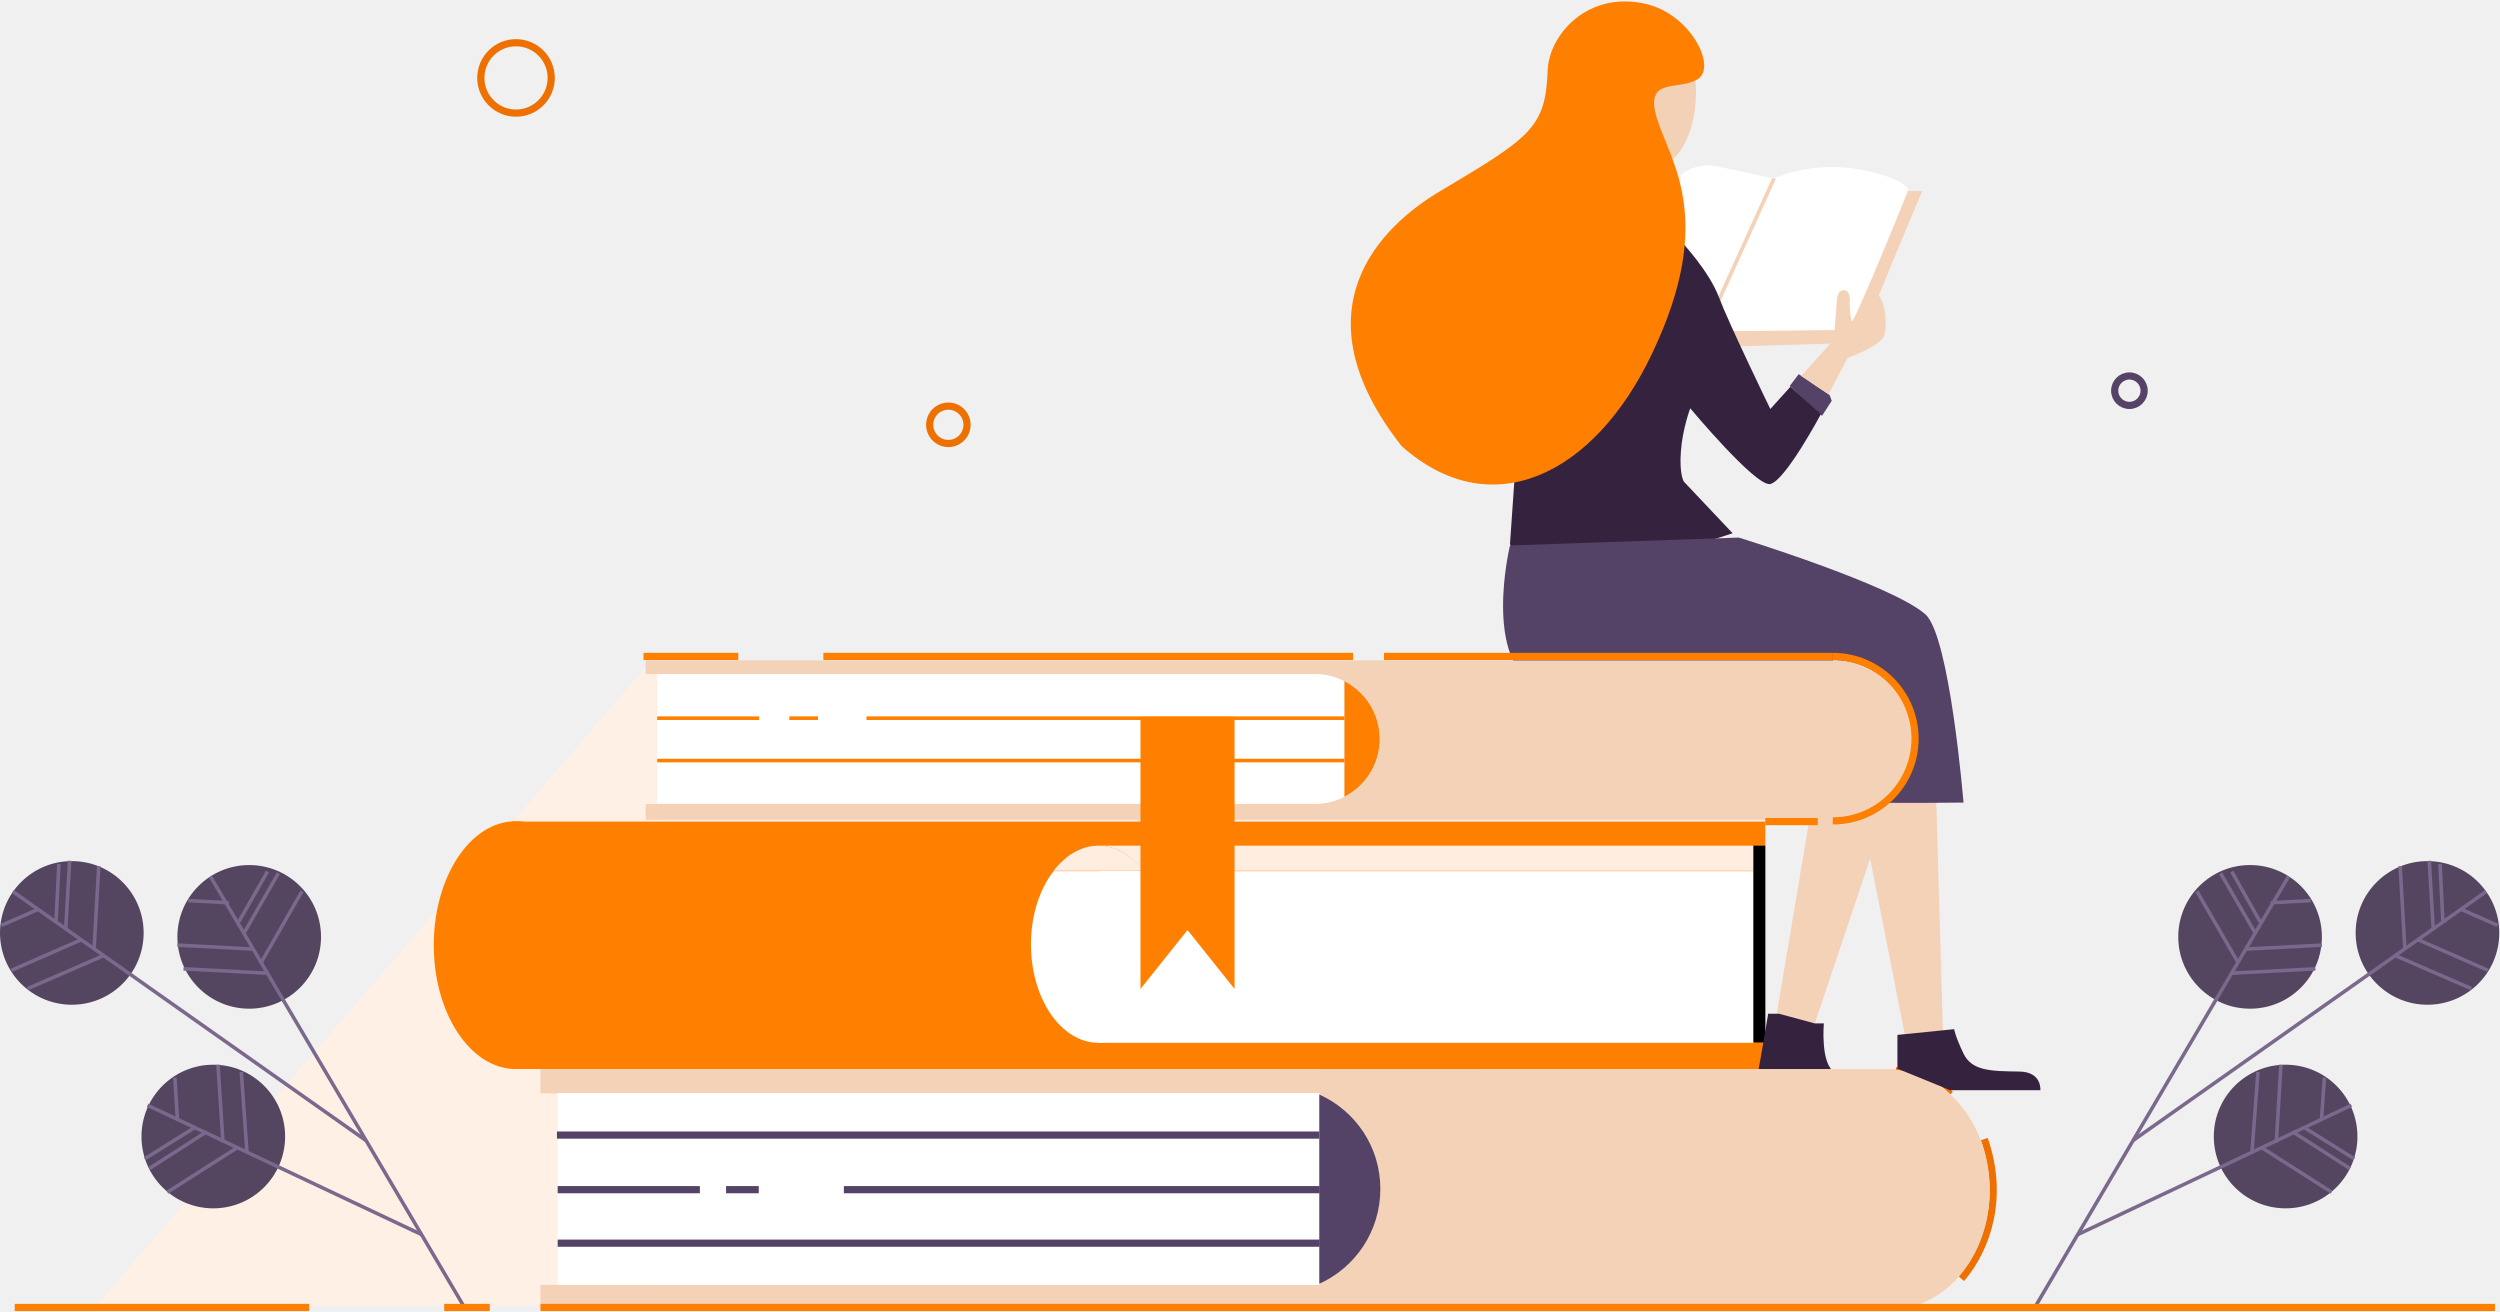
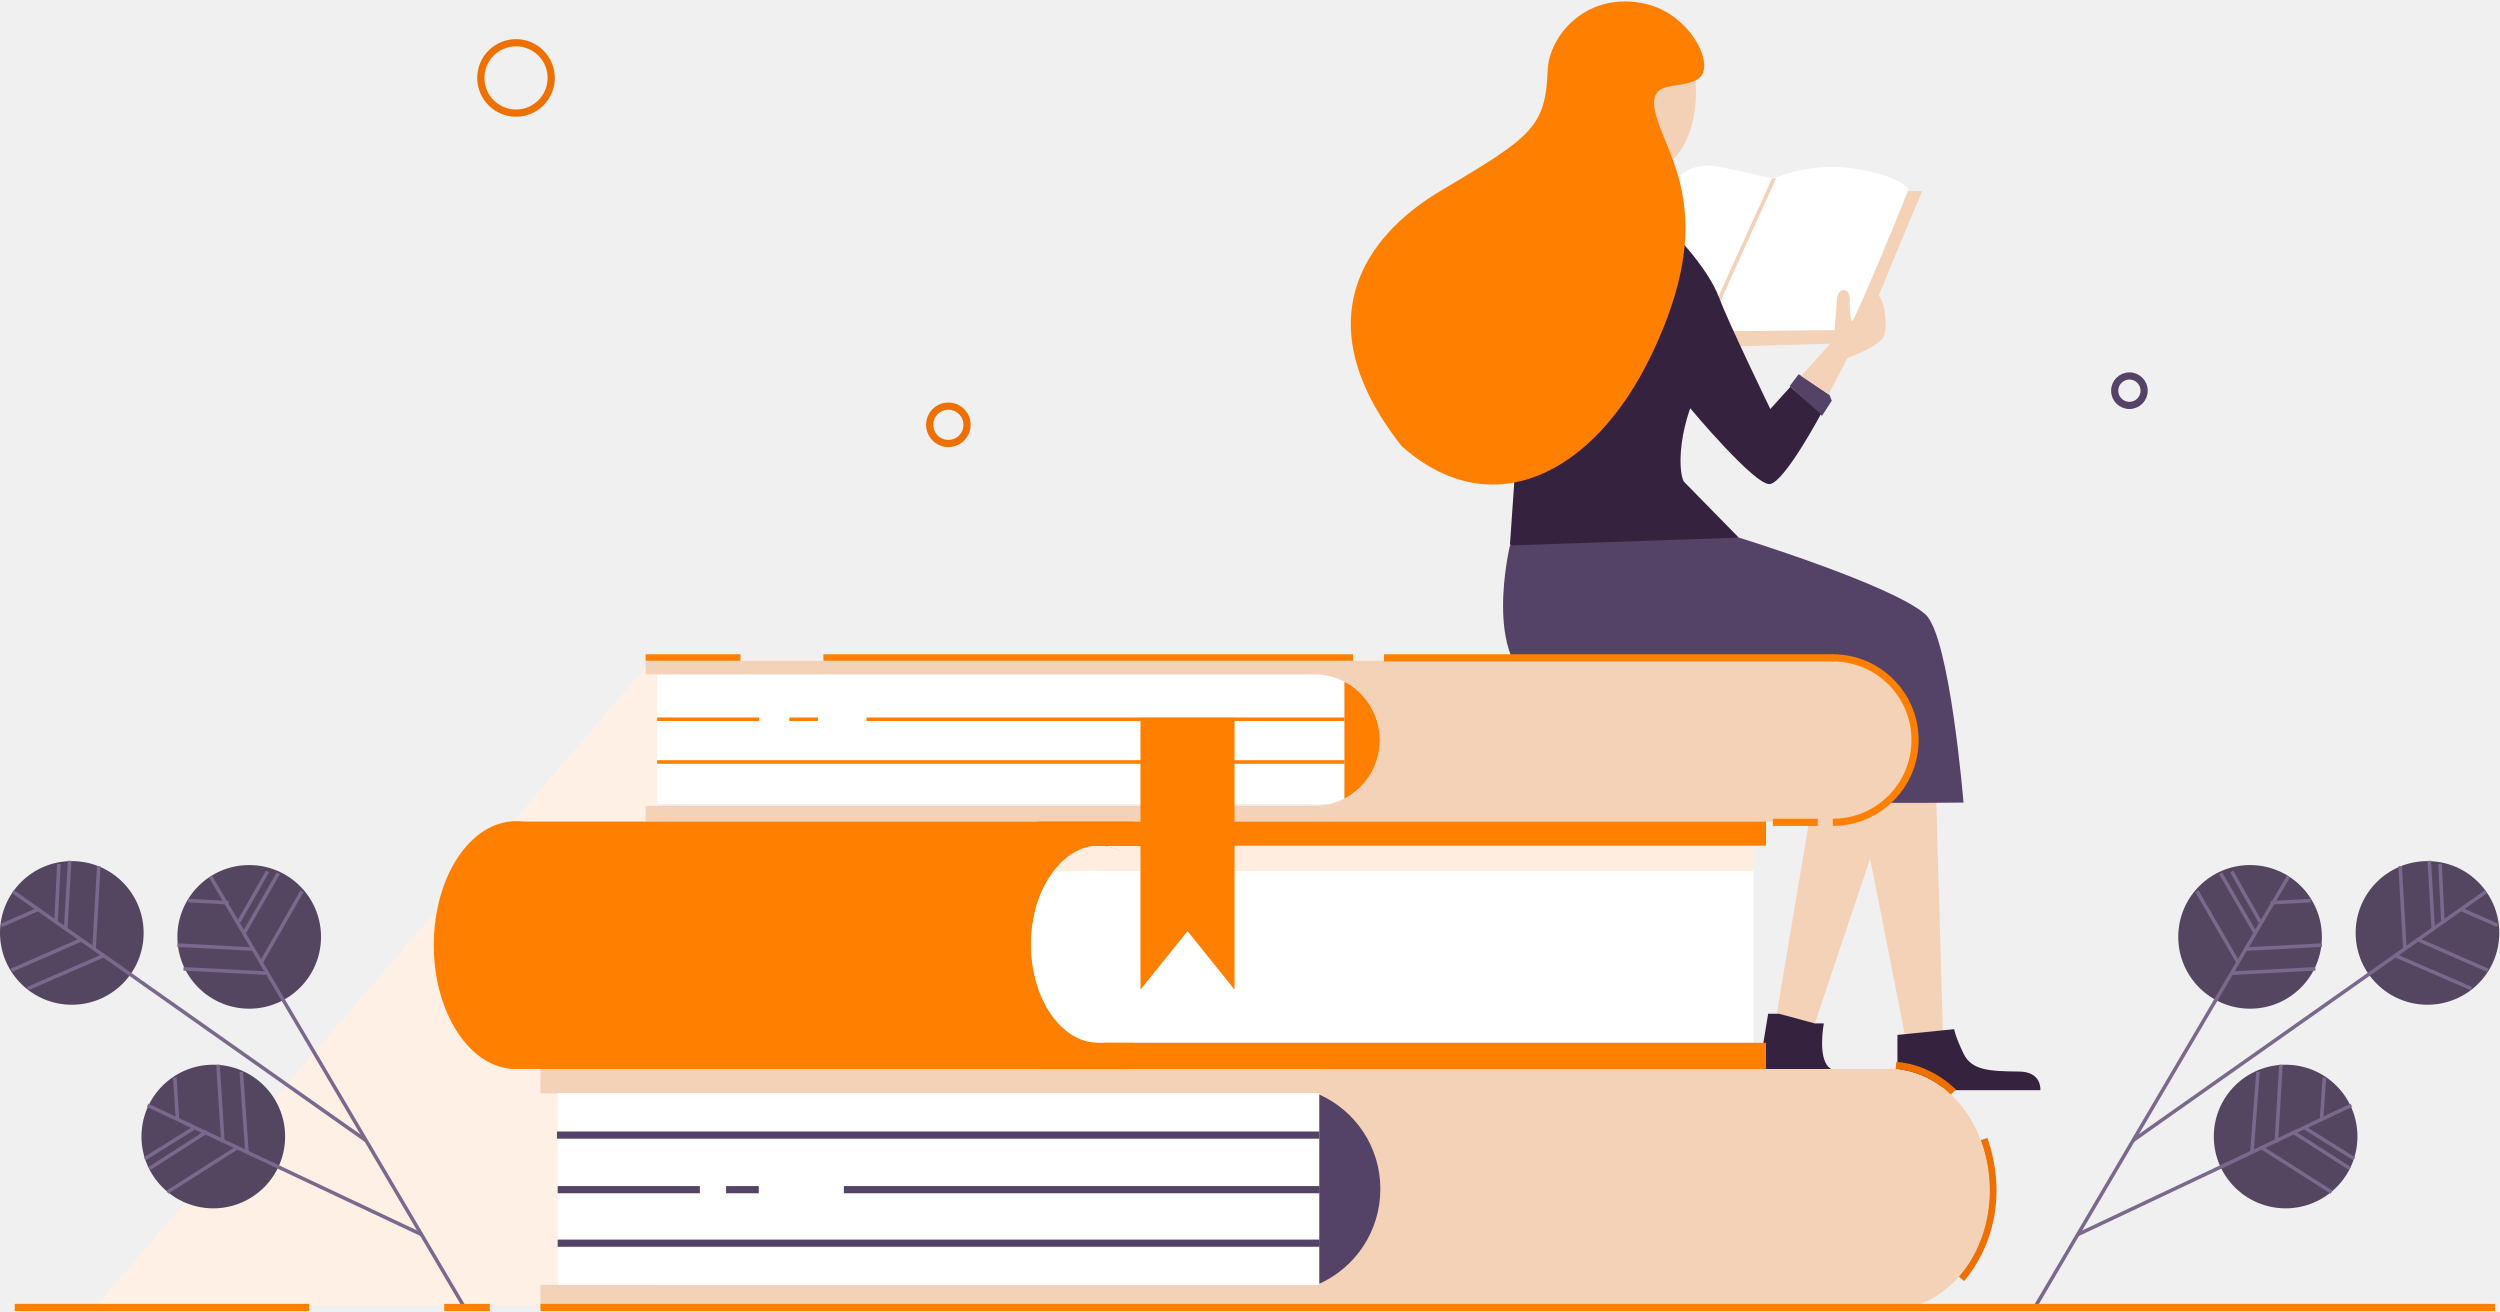
<svg xmlns="http://www.w3.org/2000/svg" version="1.1" id="图层_1" x="0px" y="0px" viewBox="0 0 696.2 365.1" style="enable-background:new 0 0 696.2 365.1;" xml:space="preserve">
  <style type="text/css">
	.st0{fill:#F3D1B7;}
	.st1{fill:#FFF0E5;}
- 	.st2{fill:#FF8000;}
+ 	.st2{fill:#F4D2B8;}
	.st3{fill:#FFFFFF;}
- 	.st4{fill:#FFEDDF;}
- 	.st5{fill:#F4D2B8;}
- 	.st6{fill:none;stroke:#EE7000;stroke-miterlimit:10;}
- 	.st7{fill:none;stroke:#EE7000;stroke-width:2;stroke-miterlimit:10;}
- 	.st8{fill:none;stroke:#FF8000;stroke-width:2;stroke-miterlimit:10;}
- 	.st9{fill:none;stroke:#FF8000;stroke-miterlimit:10;}
- 	.st10{fill:#544560;}
- 	.st11{fill:none;stroke:#7A688D;stroke-miterlimit:10;}
- 	.st12{fill:none;stroke:#544267;stroke-width:2;stroke-miterlimit:10;}
- 	.st13{fill:#544267;}
- 	.st14{fill:#34223E;}
+ 	.st4{fill:none;stroke:#EE7000;stroke-width:2;stroke-miterlimit:10;}
+ 	.st5{fill:none;stroke:#FF8000;stroke-width:2;stroke-miterlimit:10;}
+ 	.st6{fill:#FF8000;}
+ 	.st7{fill:none;stroke:#FF8000;stroke-miterlimit:10;}
+ 	.st8{fill:#544560;}
+ 	.st9{fill:none;stroke:#7A688D;stroke-miterlimit:10;}
+ 	.st10{fill:none;stroke:#544267;stroke-width:2;stroke-miterlimit:10;}
+ 	.st11{fill:#544267;}
+ 	.st12{fill:#34223E;}
+ 	.st13{fill:#FFEDDF;}
</style>
+   <ellipse class="st0" cx="460.6" cy="25.7" rx="11.7" ry="20.9" />
+   <polygon class="st1" points="183.2,363.5 26.9,363.5 183.2,181.9 " />
+   <rect x="150.5" y="297.7" class="st2" width="262.3" height="6.8" />
+   <rect x="150.5" y="357.8" class="st2" width="262.3" height="5.7" />
+   <rect x="155.3" y="304.4" class="st3" width="212.3" height="53.4" />
+   <path class="st4" d="M546.2,356.1c7.3-8.6,11.9-22.7,6.3-38.9" />
+   <line class="st5" x1="4.1" y1="364.1" x2="86.1" y2="364.1" />
+   <line class="st5" x1="179.8" y1="183.2" x2="206.2" y2="183.2" />
+   <line class="st5" x1="229.3" y1="183.2" x2="376.8" y2="183.2" />
+   <rect x="183" y="187.7" class="st3" width="191.4" height="36.2" />
  <g>
-     <ellipse class="st0" cx="460.6" cy="25.7" rx="11.7" ry="20.9" />
-     <polygon class="st1" points="183.2,363.5 26.9,363.5 183.2,181.9  " />
-     <ellipse class="st2" cx="143.6" cy="263.2" rx="22.8" ry="34.5" />
-     <rect x="142.6" y="228.8" class="st2" width="349" height="68.9" />
+     <path class="st6" d="M374.4,189.8v32.7c5.9-3,9.9-9.2,9.9-16.3C384.3,199,380.3,192.8,374.4,189.8z" />
+     <line class="st7" x1="183" y1="212.2" x2="374.4" y2="212.2" />
+     <line class="st7" x1="241.3" y1="200.3" x2="374.4" y2="200.3" />
+     <line class="st7" x1="219.8" y1="200.3" x2="227.8" y2="200.3" />
+     <line class="st7" x1="183" y1="200.3" x2="211.4" y2="200.3" />
+   </g>
+   <g>
+     <circle class="st8" cx="20" cy="259.8" r="20" />
+     <circle class="st8" cx="69.4" cy="260.9" r="20" />
+     <circle class="st8" cx="59.4" cy="316.5" r="20" />
+     <line class="st9" x1="58.6" y1="244.1" x2="129" y2="363.5" />
+     <line class="st9" x1="101.9" y1="317.6" x2="3.6" y2="248.3" />
+     <line class="st9" x1="41.1" y1="307.8" x2="117.4" y2="343.8" />
    <g>
-       <g>
-         <path class="st3" d="M287.1,263c0,15.1,8.4,27.4,18.8,27.4c10.4,0,18.8-12.3,18.8-27.4c0-8.1-2.4-15.4-6.2-20.4h-25.1     C289.5,247.6,287.1,254.9,287.1,263z" />
-       </g>
-       <path class="st4" d="M488.3,235.5H305.9c4.8,0,9.2,2.7,12.5,7h169.9V235.5z" />
-       <path class="st4" d="M305.9,235.5c-4.8,0-9.2,2.7-12.5,7h25.1C315.1,238.2,310.7,235.5,305.9,235.5z" />
-     </g>
-     <rect x="305.9" y="242.6" class="st3" width="182.4" height="47.8" />
-     <rect x="488.3" y="235.5" width="3.3" height="54.8" />
-     <rect x="150.5" y="297.7" class="st5" width="262.3" height="6.8" />
-     <rect x="150.5" y="357.8" class="st5" width="262.3" height="5.7" />
-     <rect x="155.3" y="304.4" class="st3" width="212.3" height="53.4" />
-     <path class="st6" d="M543.5,304.4c-4.3-4.2-9.6-6.7-15.5-6.7" />
-     <path class="st7" d="M546.2,356.1c7.3-8.6,12-22.7,6.4-38.9" />
-     <path class="st5" d="M528,364.7c14.6-1.2,26.1-15.5,26.1-33.2c0-17.8-11.5-32.4-26.1-33.6v0.2V364.7L528,364.7z" />
-     <line class="st8" x1="4.1" y1="364.1" x2="86.1" y2="364.1" />
-     <line class="st8" x1="179.2" y1="182.8" x2="205.6" y2="182.8" />
-     <line class="st8" x1="229.3" y1="182.8" x2="376.8" y2="182.8" />
-     <rect x="183" y="187.6" class="st3" width="191.4" height="36.2" />
-     <g>
-       <path class="st2" d="M374.4,189.6v32.3c5.9-3,9.9-9.1,9.9-16.1C384.3,198.7,380.3,192.6,374.4,189.6z" />
-       <line class="st9" x1="183" y1="211.8" x2="374.4" y2="211.8" />
-       <line class="st9" x1="241.3" y1="200" x2="374.4" y2="200" />
-       <line class="st9" x1="219.8" y1="200" x2="227.8" y2="200" />
-       <line class="st9" x1="183" y1="200" x2="211.4" y2="200" />
+       <line class="st9" x1="10.7" y1="253.2" x2="0.4" y2="257.7" />
+       <line class="st9" x1="22.6" y1="261.7" x2="3.2" y2="270.2" />
+       <line class="st9" x1="28.9" y1="266.1" x2="7.7" y2="275.3" />
+       <line class="st9" x1="16.4" y1="240.6" x2="15.6" y2="256.7" />
+       <line class="st9" x1="19.4" y1="239.7" x2="18.3" y2="258.6" />
+       <line class="st9" x1="27.5" y1="241.2" x2="26.2" y2="264.2" />
    </g>
    <g>
-       <circle class="st10" cx="20" cy="259.8" r="20" />
-       <circle class="st10" cx="69.4" cy="260.9" r="20" />
-       <circle class="st10" cx="59.4" cy="316.5" r="20" />
-       <line class="st11" x1="58.6" y1="244.1" x2="129" y2="363.5" />
-       <line class="st11" x1="101.9" y1="317.6" x2="3.6" y2="248.3" />
-       <line class="st11" x1="41.1" y1="307.8" x2="117.4" y2="343.8" />
-       <g>
-         <line class="st11" x1="10.7" y1="253.2" x2="0.4" y2="257.7" />
-         <line class="st11" x1="22.6" y1="261.7" x2="3.2" y2="270.2" />
-         <line class="st11" x1="28.9" y1="266.1" x2="7.7" y2="275.3" />
-         <line class="st11" x1="16.4" y1="240.6" x2="15.6" y2="256.7" />
-         <line class="st11" x1="19.4" y1="239.7" x2="18.3" y2="258.6" />
-         <line class="st11" x1="27.5" y1="241.2" x2="26.2" y2="264.2" />
-       </g>
-       <g>
-         <line class="st11" x1="63.7" y1="251.4" x2="52.4" y2="250.8" />
-         <line class="st11" x1="70.5" y1="264.3" x2="49.4" y2="263.2" />
-         <line class="st11" x1="74.2" y1="271" x2="51.1" y2="269.8" />
-         <line class="st11" x1="74.5" y1="242.7" x2="66.5" y2="256.7" />
-         <line class="st11" x1="77.5" y1="243.2" x2="68.1" y2="259.6" />
-         <line class="st11" x1="84.1" y1="248.2" x2="72.7" y2="268.1" />
-       </g>
-       <g>
-         <line class="st11" x1="49.4" y1="311.6" x2="48.7" y2="300.1" />
-         <line class="st11" x1="62.1" y1="318.2" x2="60.7" y2="296.5" />
-         <line class="st11" x1="68.8" y1="321.2" x2="67.2" y2="298.5" />
-         <line class="st11" x1="40.3" y1="322.7" x2="53.9" y2="314.2" />
-         <line class="st11" x1="41.6" y1="325.4" x2="57.5" y2="315.2" />
-         <line class="st11" x1="46.6" y1="332" x2="65.9" y2="319.7" />
-       </g>
+       <line class="st9" x1="63.7" y1="251.4" x2="52.4" y2="250.8" />
+       <line class="st9" x1="70.5" y1="264.3" x2="49.4" y2="263.2" />
+       <line class="st9" x1="74.2" y1="271" x2="51.1" y2="269.8" />
+       <line class="st9" x1="74.5" y1="242.7" x2="66.5" y2="256.7" />
+       <line class="st9" x1="77.5" y1="243.2" x2="68.1" y2="259.6" />
+       <line class="st9" x1="84.1" y1="248.2" x2="72.7" y2="268.1" />
    </g>
    <g>
-       <circle class="st10" cx="676" cy="259.8" r="20" />
-       <circle class="st10" cx="626.6" cy="260.9" r="20" />
-       <circle class="st10" cx="636.5" cy="316.5" r="20" />
-       <line class="st11" x1="637.3" y1="244.1" x2="567" y2="363.5" />
-       <line class="st11" x1="594" y1="317.6" x2="692.3" y2="248.3" />
-       <line class="st11" x1="654.8" y1="307.8" x2="578.6" y2="343.8" />
-       <g>
-         <line class="st11" x1="685.3" y1="253.2" x2="695.5" y2="257.7" />
-         <line class="st11" x1="673.4" y1="261.7" x2="692.8" y2="270.2" />
-         <line class="st11" x1="667" y1="266.1" x2="688.2" y2="275.3" />
-         <line class="st11" x1="679.5" y1="240.6" x2="680.3" y2="256.7" />
-         <line class="st11" x1="676.5" y1="239.7" x2="677.6" y2="258.6" />
-         <line class="st11" x1="668.4" y1="241.2" x2="669.7" y2="264.2" />
-       </g>
-       <g>
-         <line class="st11" x1="632.3" y1="251.4" x2="643.5" y2="250.8" />
-         <line class="st11" x1="625.4" y1="264.3" x2="646.6" y2="263.2" />
-         <line class="st11" x1="621.7" y1="271" x2="644.8" y2="269.8" />
-         <line class="st11" x1="621.5" y1="242.7" x2="629.4" y2="256.7" />
-         <line class="st11" x1="618.4" y1="243.2" x2="627.9" y2="259.6" />
-         <line class="st11" x1="611.8" y1="248.2" x2="623.3" y2="268.1" />
-       </g>
-       <g>
-         <line class="st11" x1="646.5" y1="311.6" x2="647.3" y2="300.1" />
-         <line class="st11" x1="633.9" y1="318.2" x2="635.2" y2="296.5" />
-         <line class="st11" x1="627.1" y1="321.2" x2="628.8" y2="298.5" />
-         <line class="st11" x1="655.6" y1="322.7" x2="642" y2="314.2" />
-         <line class="st11" x1="654.4" y1="325.4" x2="638.5" y2="315.2" />
-         <line class="st11" x1="649.3" y1="332" x2="630" y2="319.7" />
-       </g>
+       <line class="st9" x1="49.4" y1="311.6" x2="48.7" y2="300.1" />
+       <line class="st9" x1="62.1" y1="318.2" x2="60.7" y2="296.5" />
+       <line class="st9" x1="68.8" y1="321.2" x2="67.2" y2="298.5" />
+       <line class="st9" x1="40.3" y1="322.7" x2="53.9" y2="314.2" />
+       <line class="st9" x1="41.6" y1="325.4" x2="57.5" y2="315.2" />
+       <line class="st9" x1="46.6" y1="332" x2="65.9" y2="319.7" />
    </g>
-     <circle class="st7" cx="143.7" cy="21.7" r="9.8" />
-     <circle class="st7" cx="264.1" cy="118.3" r="5.2" />
-     <circle class="st12" cx="593" cy="108.8" r="4.1" />
-     <polygon class="st13" points="500.9,104.2 509.5,110 510.1,111.6 507.4,115.8 498.4,107.5  " />
+   </g>
+   <g>
+     <circle class="st8" cx="676" cy="259.8" r="20" />
+     <circle class="st8" cx="626.6" cy="260.9" r="20" />
+     <circle class="st8" cx="636.5" cy="316.5" r="20" />
+     <line class="st9" x1="637.3" y1="244.1" x2="567" y2="363.5" />
+     <line class="st9" x1="594" y1="317.6" x2="692.3" y2="248.3" />
+     <line class="st9" x1="654.8" y1="307.8" x2="578.6" y2="343.8" />
    <g>
-       <path class="st3" d="M467,67.6l1.1-18.9c0,0,3.9-3.5,9.8-2.4s15.3,3.3,15.3,3.3l1.8-0.3c0,0,9.6-4.2,21.6-2.3    c12,1.9,14.8,5.4,14.8,5.4l-15.6,41.5L467,94.8V67.6z" />
-       <path class="st5" d="M472.3,96.8l37.4-1.1l-8.1,9l7.6,5.1l5.3-10.1c0,0,8.8-3.2,10.1-6c0.8-1.7,0.9-8.5-1.4-11.4    c7.4-18.1,12.1-29.1,12.1-29.1h-3.9c0,0-14.9,36.4-15.6,36.2c-0.6-0.2-0.7-4.9-0.7-4.9s0.5-3.6-1.6-3.7c-2.1-0.1-2,3.4-2,3.4    l-0.6,7.7l-35.6,0.4l19.3-42.6l-1.1-0.1l-20.6,45.4L472.3,96.8z" />
-       <path class="st14" d="M420.5,151.5c0,0,4,10.6,18.6,8.6s43.4-11.6,43.4-11.6l-13.6-14.4c0,0-1.3-2.1-0.8-8.5s2.6-11.9,2.6-11.9    s18.1,21.7,22.2,21.1s14.2-19.5,14.2-19.5l-8.5-7.6l-5.6,6.2c0,0-11.6-23.9-14.3-31.1s-10.2-15.2-10.2-15.2l-46.7,65.2    L420.5,151.5z" />
-       <path class="st2" d="M431,19.5c0.4-9.7,11-22.2,27.4-18.4c12.4,2.9,19.9,17.6,14.3,21c-5.6,3.3-14.8-0.8-11.3,10.8    c3.7,12.2,16.6,27.9-1.3,65.5c-16.2,34.2-45.1,47.9-69.8,25.8c-29.6-37.7-6.1-61,10.8-71C426.5,38.1,430.4,35.5,431,19.5z" />
-       <polygon class="st5" points="503.9,228.1 494.8,282.3 505.4,285 520.8,239.1 530.9,290.4 541.1,288.3 539,215.7   " />
-       <path class="st13" d="M420.5,151.9c0,0-7.8,32.1,8,39.5c13.9,6.5,84,31.9,92.5,32.1s25.8,0,25.8,0s-3.8-46.3-10.6-52.4    c-9.2-8.2-52-21.4-52-21.4L420.5,151.9z" />
-       <path class="st14" d="M492.4,282.3h3l10,2.7h2.5c0,0-1,11.5,3.1,13.6c4.1,2.2-15.5,6.7-15.5,6.7s-5.8-7.4-5.8-7.4    C489.8,297.8,492.4,282.3,492.4,282.3z" />
-       <path class="st14" d="M528.4,288.2v9.4l14.7,6h25.1c0,0,0.5-5.2-6-5.2c-7.9-0.1-13.1-0.2-15.4-5c-2.4-5-2.6-6.8-2.6-6.8    L528.4,288.2z" />
+       <line class="st9" x1="685.3" y1="253.2" x2="695.5" y2="257.7" />
+       <line class="st9" x1="673.4" y1="261.7" x2="692.8" y2="270.2" />
+       <line class="st9" x1="667" y1="266.1" x2="688.2" y2="275.3" />
+       <line class="st9" x1="679.5" y1="240.6" x2="680.3" y2="256.7" />
+       <line class="st9" x1="676.5" y1="239.7" x2="677.6" y2="258.6" />
+       <line class="st9" x1="668.4" y1="241.2" x2="669.7" y2="264.2" />
    </g>
-     <path class="st5" d="M510.5,183.8c11.2,0,20.5,8.3,22,19.1c0.2,1,0.3,2.1,0.3,3.2c0,1.2-0.2,2.5-0.4,3.7   c-1.8,10.5-10.9,18.5-21.9,18.5c-1.3,0-7.2,0-9,0H179.8v-4.4h186.3c10,0,18.1-8.1,18.1-18.1c0-10-8.1-18.1-18.1-18.1l0,0l-186.3,0   v-3.8h321.8H510.5z" />
-     <path class="st8" d="M510.4,182.8c12.6,0,22.9,10.2,22.9,22.9c0,12.6-10.2,22.9-22.9,22.9" />
-     <line class="st8" x1="491.6" y1="228.8" x2="506.2" y2="228.8" />
-     <line class="st8" x1="385.4" y1="182.8" x2="510.4" y2="182.8" />
-     <polygon class="st2" points="343.8,275.4 330.7,259 317.6,275.4 317.6,199.6 343.8,199.6  " />
-     <line class="st8" x1="123.7" y1="364.1" x2="136.4" y2="364.1" />
-     <rect x="367.5" y="297.7" class="st5" width="160.5" height="67.4" />
    <g>
-       <path class="st13" d="M367.4,304.8v52.7c10-4.5,17-14.6,17-26.4S377.4,309.3,367.4,304.8z" />
-       <line class="st12" x1="155.1" y1="316.1" x2="367.4" y2="316.1" />
-       <line class="st12" x1="235" y1="331.3" x2="367.5" y2="331.3" />
-       <line class="st12" x1="202.2" y1="331.3" x2="211.3" y2="331.3" />
-       <line class="st12" x1="155.3" y1="331.3" x2="194.9" y2="331.3" />
-       <line class="st12" x1="155.3" y1="346.2" x2="367.5" y2="346.2" />
+       <line class="st9" x1="632.3" y1="251.4" x2="643.5" y2="250.8" />
+       <line class="st9" x1="625.4" y1="264.3" x2="646.6" y2="263.2" />
+       <line class="st9" x1="621.7" y1="271" x2="644.8" y2="269.8" />
+       <line class="st9" x1="621.5" y1="242.7" x2="629.4" y2="256.7" />
+       <line class="st9" x1="618.4" y1="243.2" x2="627.9" y2="259.6" />
+       <line class="st9" x1="611.8" y1="248.2" x2="623.3" y2="268.1" />
    </g>
-     <line class="st8" x1="150.5" y1="364.1" x2="694.8" y2="364.1" />
+     <g>
+       <line class="st9" x1="646.5" y1="311.6" x2="647.3" y2="300.1" />
+       <line class="st9" x1="633.9" y1="318.2" x2="635.2" y2="296.5" />
+       <line class="st9" x1="627.1" y1="321.2" x2="628.8" y2="298.5" />
+       <line class="st9" x1="655.6" y1="322.7" x2="642" y2="314.2" />
+       <line class="st9" x1="654.4" y1="325.4" x2="638.5" y2="315.2" />
+       <line class="st9" x1="649.3" y1="332" x2="630" y2="319.7" />
+     </g>
  </g>
+   <circle class="st4" cx="143.7" cy="21.7" r="9.8" />
+   <circle class="st4" cx="264.1" cy="118.3" r="5.2" />
+   <circle class="st10" cx="593" cy="108.8" r="4.1" />
+   <polygon class="st11" points="500.9,104.2 509.5,110 510.1,111.6 507.4,115.8 498.4,107.5 " />
+   <g>
+     <path class="st3" d="M467,67.6l1.1-18.9c0,0,3.9-3.5,9.8-2.4s15.3,3.3,15.3,3.3l1.8-0.3c0,0,9.6-4.2,21.6-2.3s14.8,5.4,14.8,5.4   l-15.6,41.5L467,94.8V67.6z" />
+     <path class="st2" d="M472.3,96.8l37.4-1.1l-8.1,9l7.6,5.1l5.3-10.1c0,0,8.8-3.2,10.1-6c0.8-1.7,0.9-8.5-1.4-11.4   c7.4-18.1,12.1-29.1,12.1-29.1h-3.9c0,0-14.9,36.4-15.6,36.2c-0.6-0.2-0.7-4.9-0.7-4.9s0.5-3.6-1.6-3.7c-2.1-0.1-2,3.4-2,3.4   l-0.6,7.7l-35.6,0.4l19.3-42.6l-1.1-0.1L472.9,95L472.3,96.8z" />
+     <path class="st12" d="M420.5,151.5c0,0,4,10.6,18.6,8.6s45.1-10.4,45.1-10.4l-15.3-15.6c0,0-1.3-2.1-0.8-8.5s2.6-11.9,2.6-11.9   s18.1,21.7,22.2,21.1s14.2-19.5,14.2-19.5l-8.5-7.6l-5.6,6.2c0,0-11.6-23.9-14.3-31.1s-10.2-15.2-10.2-15.2l-46.7,65.2L420.5,151.5   z" />
+     <path class="st6" d="M431,19.5c0.4-9.7,11-22.2,27.4-18.4c12.4,2.9,19.9,17.6,14.3,21c-5.6,3.3-14.8-0.8-11.3,10.8   c3.7,12.2,16.6,27.9-1.3,65.5c-16.2,34.2-45.1,47.9-69.8,25.8c-29.6-37.7-6.1-61,10.8-71C426.5,38.1,430.4,35.5,431,19.5z" />
+     <polygon class="st2" points="503.9,228.1 494.8,282.3 505.4,285 520.8,239.1 530.9,290.4 541.1,288.3 539,215.7  " />
+     <path class="st11" d="M420.5,151.9c0,0-7.8,32.1,8,39.5c13.9,6.5,84,31.9,92.5,32.1s25.8,0,25.8,0s-3.8-46.3-10.6-52.4   c-9.2-8.2-52-21.4-52-21.4L420.5,151.9z" />
+     <path class="st12" d="M492.4,282.3h3l10,2.7h2.5c0,0-2,10.6,2.1,12.7c-3.8,0-13,0-13,0l-7.2,0C489.9,297.6,492.4,282.3,492.4,282.3   z" />
+     <path class="st12" d="M528.4,288.2v9.4l14.7,6h25.1c0,0,0.5-5.2-6-5.2c-7.9-0.1-13.1-0.2-15.4-5c-2.4-5-2.6-6.8-2.6-6.8   L528.4,288.2z" />
+   </g>
+   <path class="st2" d="M510.5,183.9c11.2,0,20.5,8.4,22,19.3c0.2,1,0.3,2.1,0.3,3.2c0,1.2-0.2,2.5-0.4,3.7  c-1.8,10.6-10.9,18.7-21.9,18.7c-1.3,0-7.2,0-9,0H179.8v-4.4h186.3c10,0,18.1-8.2,18.1-18.3s-8.1-18.3-18.1-18.3l0,0H179.8V184  h321.8L510.5,183.9L510.5,183.9L510.5,183.9z" />
+   <path class="st5" d="M510.4,183.2c12.6,0,22.9,10.2,22.9,22.9c0,12.6-10.2,22.9-22.9,22.9" />
+   <line class="st5" x1="493.7" y1="229" x2="506.2" y2="229" />
+   <line class="st5" x1="385.4" y1="183.2" x2="510.5" y2="183.2" />
+   <line class="st5" x1="123.7" y1="364.1" x2="136.4" y2="364.1" />
+   <path class="st2" d="M554.1,331.5c0-17.8-11.4-32.5-26-33.8l0,0H367.5v67.4h160.6v-0.4C542.7,363.4,554.1,349.2,554.1,331.5z" />
+   <line class="st5" x1="150.5" y1="364.1" x2="694.8" y2="364.1" />
+   <path class="st4" d="M544,304.1c-4.5-4.2-9.9-6.9-16-7.4" />
+   <ellipse class="st6" cx="143.6" cy="263.2" rx="22.8" ry="34.5" />
+   <rect x="142.6" y="228.8" class="st6" width="173.4" height="68.9" />
+   <ellipse class="st13" cx="306.3" cy="263" rx="19.1" ry="27.3" />
+   <g>
+     <path class="st3" d="M287.1,263c0,15.1,8.4,27.4,18.8,27.4s18.8-12.3,18.8-27.4c0-8.1-2.4-15.4-6.2-20.4h-25.1   C289.5,247.6,287.1,254.9,287.1,263z" />
+   </g>
+   <path class="st13" d="M488.3,235.5H305.9c4.8,0,9.2,2.7,12.5,7.1h169.9V235.5z" />
+   <path class="st13" d="M305.9,235.5c-4.8,0-9.2,2.7-12.5,7.1h25.1C315.1,238.2,310.7,235.5,305.9,235.5z" />
+   <rect x="305.9" y="242.6" class="st3" width="182.4" height="47.8" />
+   <polygon class="st6" points="343.8,275.6 330.7,259.3 317.6,275.6 317.6,199.9 343.8,199.9 " />
+   <g>
+     <path class="st11" d="M367.4,304.8v52.7c10-4.5,17-14.6,17-26.4S377.4,309.3,367.4,304.8z" />
+     <line class="st10" x1="155.1" y1="316.1" x2="367.4" y2="316.1" />
+     <line class="st10" x1="235" y1="331.3" x2="367.5" y2="331.3" />
+     <line class="st10" x1="202.2" y1="331.3" x2="211.3" y2="331.3" />
+     <line class="st10" x1="155.3" y1="331.3" x2="194.9" y2="331.3" />
+     <line class="st10" x1="155.3" y1="346.2" x2="367.5" y2="346.2" />
+   </g>
+   <rect x="288.8" y="290.4" class="st6" width="203" height="7.3" />
+   <rect x="288.8" y="228.8" class="st6" width="203" height="6.7" />
+   <rect x="288.8" y="232.1" class="st6" width="28.9" height="3.5" />
+   <rect x="510.1" y="182.2" class="st6" width="0.4" height="2" />
</svg>
